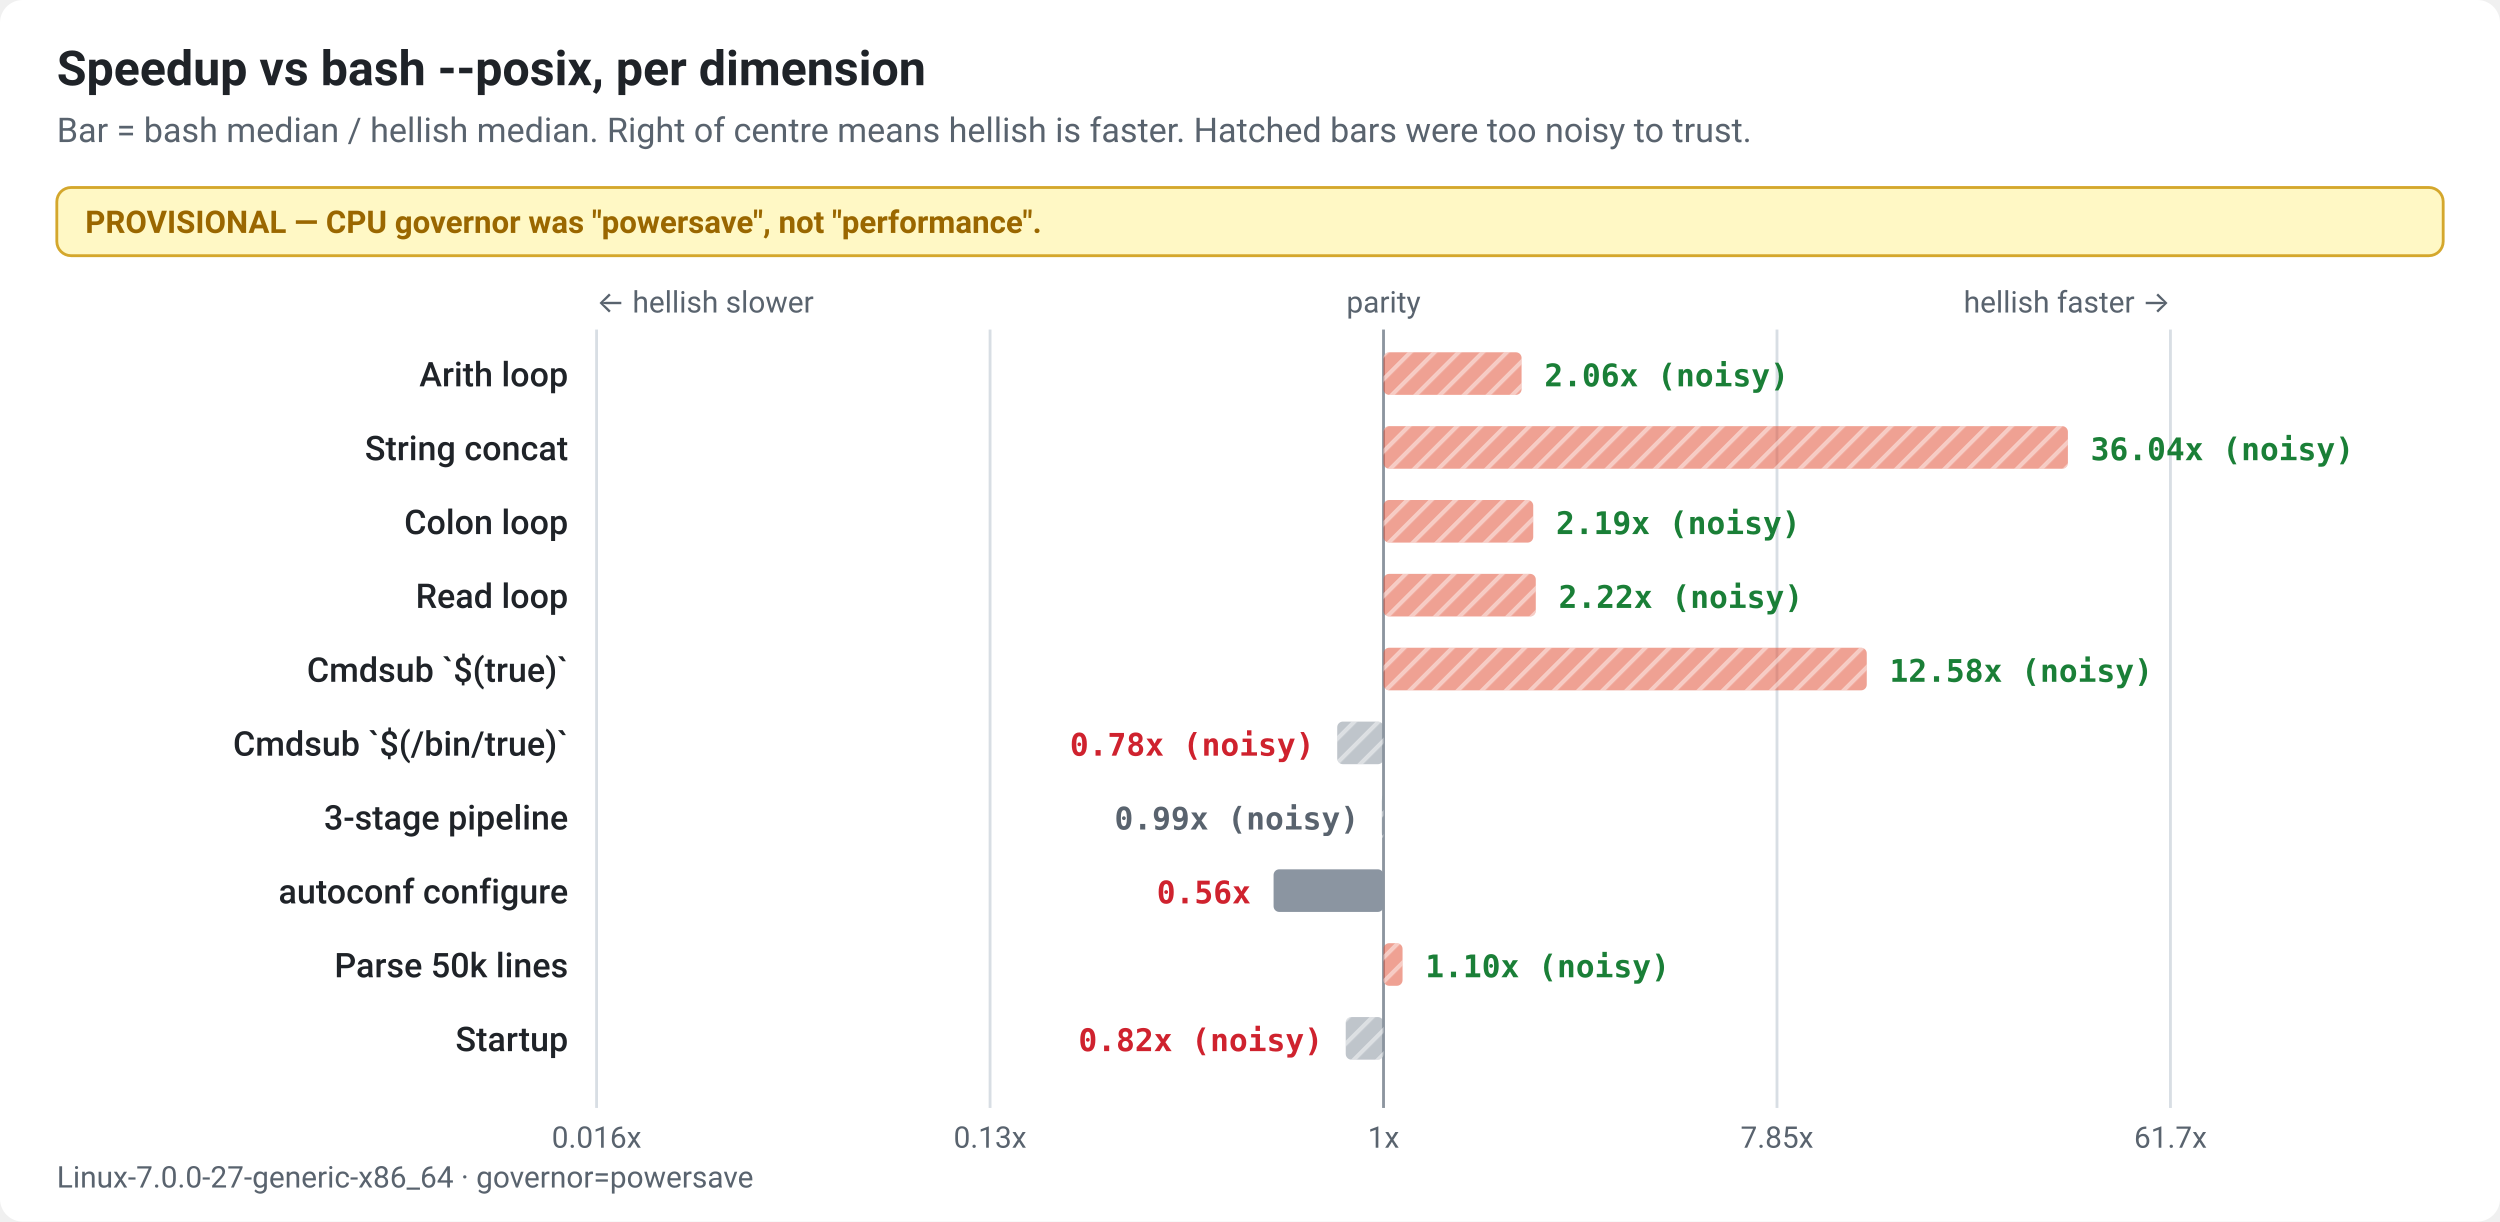
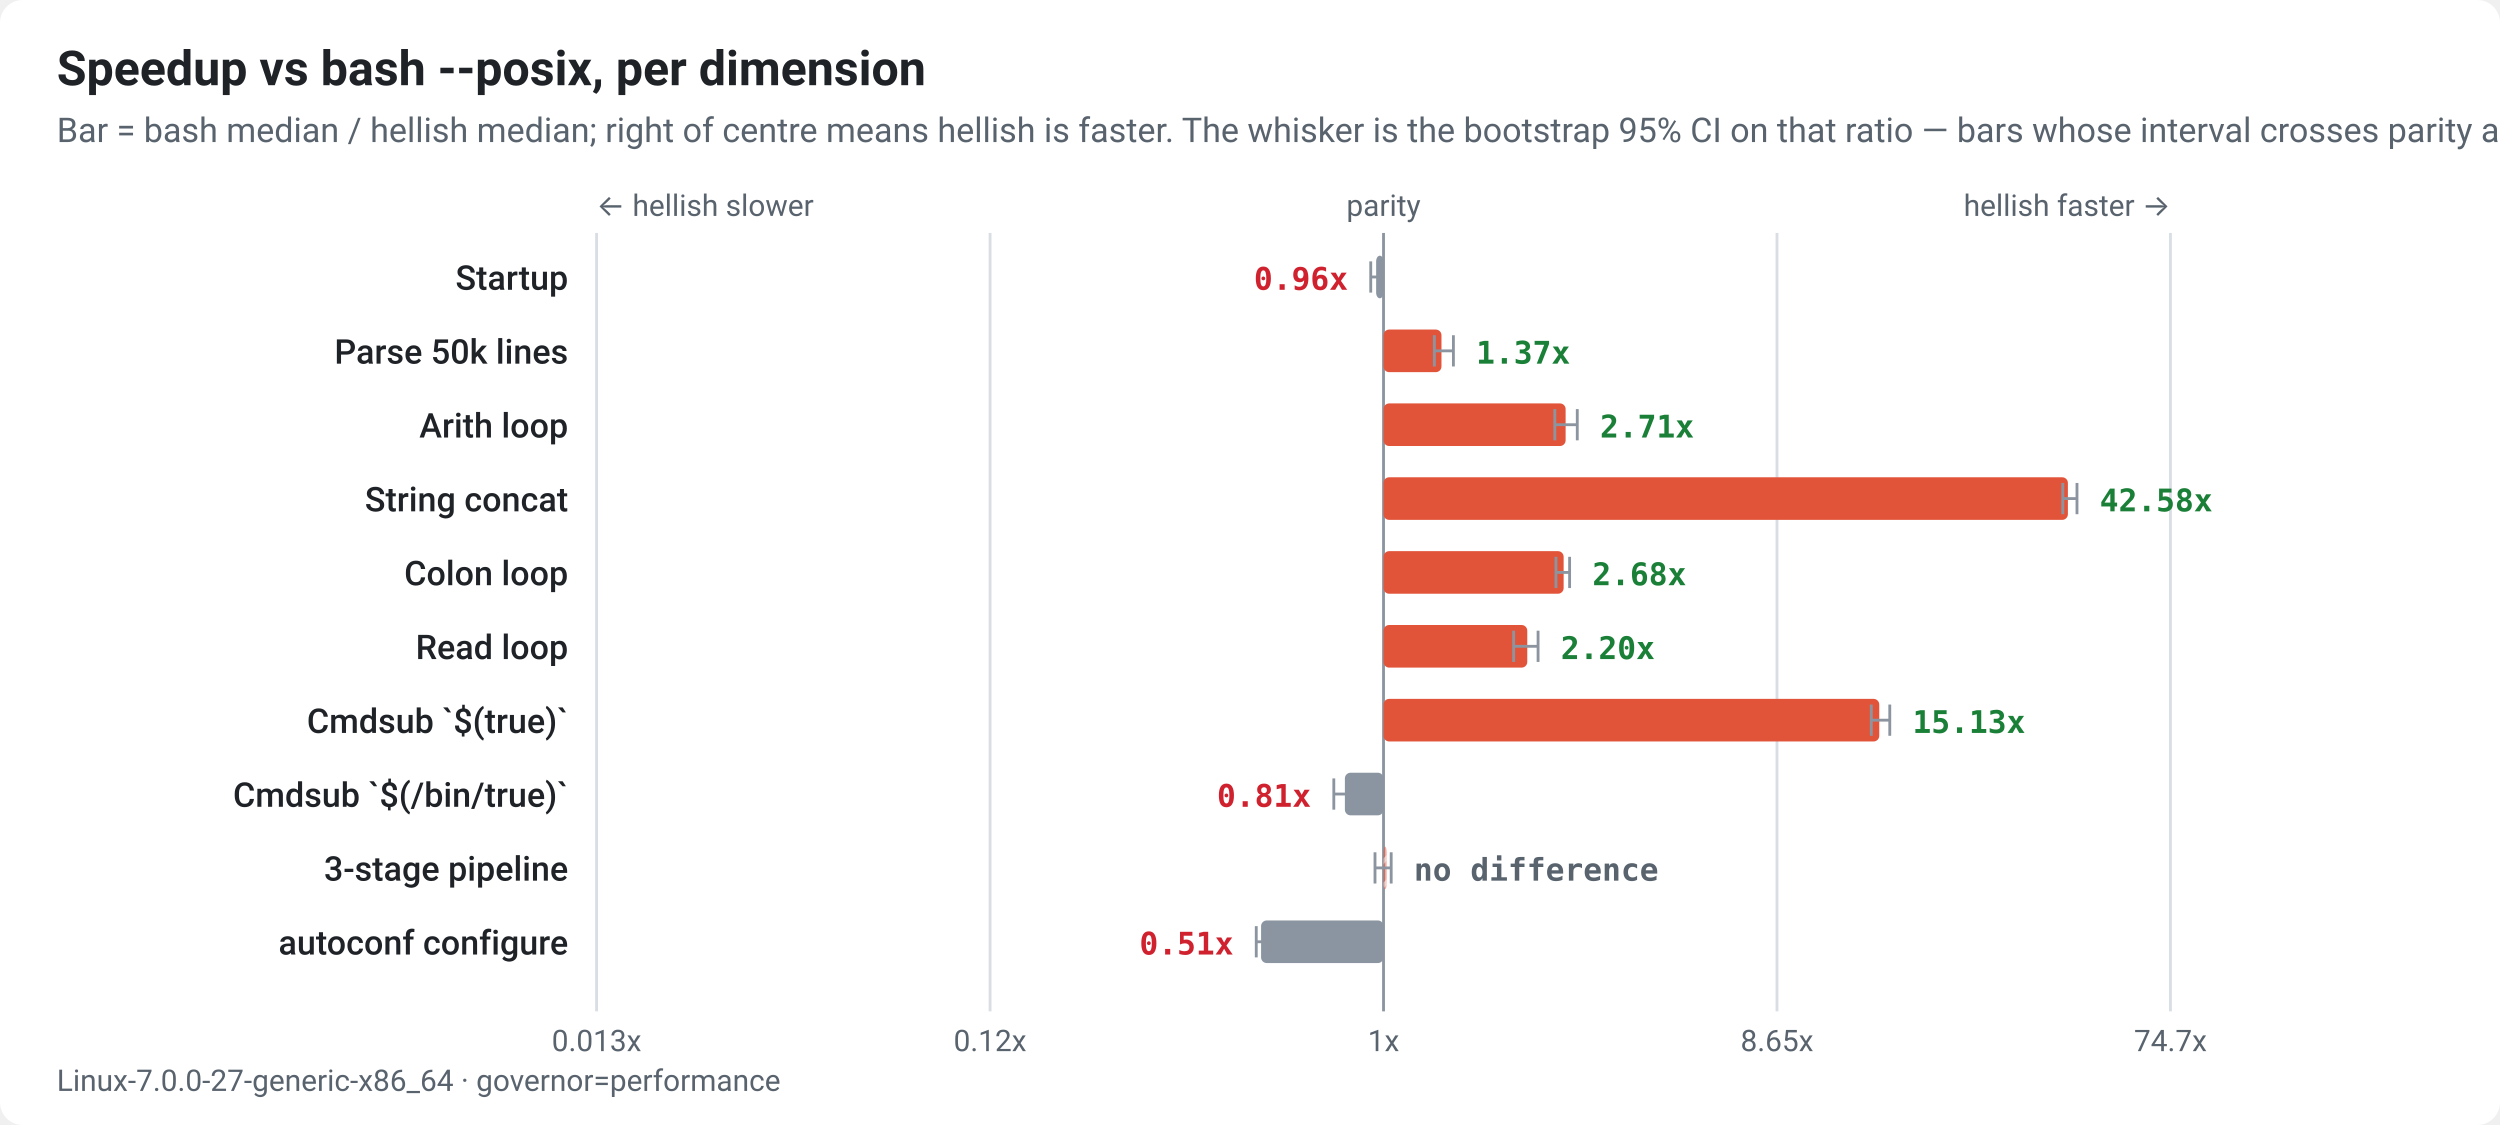
- <svg xmlns="http://www.w3.org/2000/svg" width="880" height="430" viewBox="0 0 880 430" role="img" aria-label="Speedup vs bash --posix, per dimension">
+ <svg xmlns="http://www.w3.org/2000/svg" width="880" height="396" viewBox="0 0 880 396" role="img" aria-label="Speedup vs bash --posix, per dimension">
  <style>
  .bg{fill:#ffffff}
  .card{fill:#f6f8fa;stroke:#d0d7de}
  .title{fill:#1f2328;font:600 17px system-ui,-apple-system,Segoe UI,Roboto,sans-serif}
  .sub{fill:#59636e;font:400 12px system-ui,-apple-system,Segoe UI,Roboto,sans-serif}
  .lbl{fill:#1f2328;font:500 12px system-ui,-apple-system,Segoe UI,Roboto,sans-serif}
  .val{fill:#1f2328;font:600 11px ui-monospace,SFMono-Regular,Menlo,monospace}
  .muted{fill:#59636e;font:400 10.5px system-ui,-apple-system,Segoe UI,Roboto,sans-serif}
  .grid{stroke:#d8dee4;stroke-width:1}
  .axis{stroke:#8c959f;stroke-width:1}
  .warn{fill:#9a6700;font:600 11px system-ui,-apple-system,Segoe UI,Roboto,sans-serif}
  .warnbox{fill:#fff8c5;stroke:#d4a72c}
  .win{fill:#1a7f37;font:600 11px ui-monospace,SFMono-Regular,Menlo,monospace}
  .lose{fill:#cf222e;font:600 11px ui-monospace,SFMono-Regular,Menlo,monospace}
  .tie{fill:#59636e;font:600 11px ui-monospace,SFMono-Regular,Menlo,monospace}
  @media (prefers-color-scheme: dark){
    .bg{fill:#0d1117}
    .card{fill:#161b22;stroke:#30363d}
    .title{fill:#e6edf3}
    .sub{fill:#9198a1}
    .lbl{fill:#e6edf3}
    .val{fill:#e6edf3}
    .muted{fill:#9198a1}
    .grid{stroke:#30363d}
    .axis{stroke:#6e7681}
    .warn{fill:#d29922}
    .warnbox{fill:#282215;stroke:#9e6a03}
    .win{fill:#3fb950}
    .lose{fill:#f85149}
    .tie{fill:#9198a1}
  }
</style>
-   <rect class="bg" width="880" height="430" rx="8" />
+   <rect class="bg" width="880" height="396" rx="8" />
  <text class="title" x="20" y="30">Speedup vs bash --posix, per dimension</text>
-   <text class="sub" x="20" y="50">Bar = bash median / hellish median. Right of centre means hellish is faster. Hatched bars were too noisy to trust.</text>
+   <text class="sub" x="20" y="50">Bar = bash median / hellish median; right of centre means hellish is faster. The whisker is the bootstrap 95% CI on that ratio — bars whose interval crosses parity are struck through and reported as no difference.</text>
  <defs>
    <pattern id="hatch" width="6" height="6" patternTransform="rotate(45)" patternUnits="userSpaceOnUse">
      <rect width="6" height="6" fill="#000" opacity="0.001" />
      <line x1="0" y1="0" x2="0" y2="6" stroke="#ffffff" stroke-opacity="0.45" stroke-width="3" />
    </pattern>
  </defs>
-   <rect x="20.0" y="66.0" width="840.0" height="24.0" rx="5" class="warnbox" opacity="1.00" />
-   <text class="warn" x="30.0" y="82.0" text-anchor="start">PROVISIONAL — CPU governor was "powersave", not "performance".</text>
-   <line class="grid" x1="210.0" y1="116.0" x2="210.0" y2="390.0" />
-   <text class="muted" x="210.0" y="404.0" text-anchor="middle">0.016x</text>
-   <line class="grid" x1="348.5" y1="116.0" x2="348.5" y2="390.0" />
-   <text class="muted" x="348.5" y="404.0" text-anchor="middle">0.13x</text>
-   <line class="axis" x1="487.0" y1="116.0" x2="487.0" y2="390.0" />
-   <text class="muted" x="487.0" y="404.0" text-anchor="middle">1x</text>
-   <line class="grid" x1="625.5" y1="116.0" x2="625.5" y2="390.0" />
-   <text class="muted" x="625.5" y="404.0" text-anchor="middle">7.85x</text>
-   <line class="grid" x1="764.0" y1="116.0" x2="764.0" y2="390.0" />
-   <text class="muted" x="764.0" y="404.0" text-anchor="middle">61.7x</text>
-   <text class="muted" x="487.0" y="110.0" text-anchor="middle">parity</text>
-   <text class="muted" x="210.0" y="110.0" text-anchor="start">← hellish slower</text>
-   <text class="muted" x="764.0" y="110.0" text-anchor="end">hellish faster →</text>
-   <rect x="487.0" y="124.0" width="48.6" height="15.0" rx="2" fill="#e2543a" opacity="0.55" />
-   <rect x="487.0" y="124.0" width="48.6" height="15.0" rx="2" fill="url(#hatch)" opacity="1.00" />
-   <text class="lbl" x="200.0" y="136.0" text-anchor="end">Arith loop</text>
-   <text class="win" x="543.6" y="136.0" text-anchor="start">2.06x  (noisy)</text>
-   <rect x="487.0" y="150.0" width="240.9" height="15.0" rx="2" fill="#e2543a" opacity="0.55" />
-   <rect x="487.0" y="150.0" width="240.9" height="15.0" rx="2" fill="url(#hatch)" opacity="1.00" />
-   <text class="lbl" x="200.0" y="162.0" text-anchor="end">String concat</text>
-   <text class="win" x="735.9" y="162.0" text-anchor="start">36.04x  (noisy)</text>
-   <rect x="487.0" y="176.0" width="52.7" height="15.0" rx="2" fill="#e2543a" opacity="0.55" />
-   <rect x="487.0" y="176.0" width="52.7" height="15.0" rx="2" fill="url(#hatch)" opacity="1.00" />
-   <text class="lbl" x="200.0" y="188.0" text-anchor="end">Colon loop</text>
-   <text class="win" x="547.7" y="188.0" text-anchor="start">2.19x  (noisy)</text>
-   <rect x="487.0" y="202.0" width="53.6" height="15.0" rx="2" fill="#e2543a" opacity="0.55" />
-   <rect x="487.0" y="202.0" width="53.6" height="15.0" rx="2" fill="url(#hatch)" opacity="1.00" />
-   <text class="lbl" x="200.0" y="214.0" text-anchor="end">Read loop</text>
-   <text class="win" x="548.6" y="214.0" text-anchor="start">2.22x  (noisy)</text>
-   <rect x="487.0" y="228.0" width="170.1" height="15.0" rx="2" fill="#e2543a" opacity="0.55" />
-   <rect x="487.0" y="228.0" width="170.1" height="15.0" rx="2" fill="url(#hatch)" opacity="1.00" />
-   <text class="lbl" x="200.0" y="240.0" text-anchor="end">Cmdsub `$(true)`</text>
-   <text class="win" x="665.1" y="240.0" text-anchor="start">12.58x  (noisy)</text>
-   <rect x="470.7" y="254.0" width="16.3" height="15.0" rx="2" fill="#8b95a1" opacity="0.55" />
-   <rect x="470.7" y="254.0" width="16.3" height="15.0" rx="2" fill="url(#hatch)" opacity="1.00" />
-   <text class="lbl" x="200.0" y="266.0" text-anchor="end">Cmdsub `$(/bin/true)`</text>
-   <text class="lose" x="462.7" y="266.0" text-anchor="end">0.78x  (noisy)</text>
-   <rect x="486.4" y="280.0" width="0.6" height="15.0" rx="2" fill="#8b95a1" opacity="0.55" />
-   <rect x="486.4" y="280.0" width="0.6" height="15.0" rx="2" fill="url(#hatch)" opacity="1.00" />
-   <text class="lbl" x="200.0" y="292.0" text-anchor="end">3-stage pipeline</text>
-   <text class="tie" x="478.4" y="292.0" text-anchor="end">0.99x  (noisy)</text>
-   <rect x="448.3" y="306.0" width="38.7" height="15.0" rx="2" fill="#8b95a1" opacity="1.00" />
-   <text class="lbl" x="200.0" y="318.0" text-anchor="end">autoconf configure</text>
-   <text class="lose" x="440.3" y="318.0" text-anchor="end">0.56x</text>
-   <rect x="487.0" y="332.0" width="6.7" height="15.0" rx="2" fill="#e2543a" opacity="0.55" />
-   <rect x="487.0" y="332.0" width="6.7" height="15.0" rx="2" fill="url(#hatch)" opacity="1.00" />
-   <text class="lbl" x="200.0" y="344.0" text-anchor="end">Parse 50k lines</text>
-   <text class="win" x="501.7" y="344.0" text-anchor="start">1.10x  (noisy)</text>
-   <rect x="473.7" y="358.0" width="13.3" height="15.0" rx="2" fill="#8b95a1" opacity="0.55" />
-   <rect x="473.7" y="358.0" width="13.3" height="15.0" rx="2" fill="url(#hatch)" opacity="1.00" />
-   <text class="lbl" x="200.0" y="370.0" text-anchor="end">Startup</text>
-   <text class="lose" x="465.7" y="370.0" text-anchor="end">0.82x  (noisy)</text>
-   <text class="muted" x="20.0" y="418.0" text-anchor="start">Linux-7.0.0-27-generic-x86_64  ·  governor=powersave</text>
+   <line class="grid" x1="210.0" y1="82.0" x2="210.0" y2="356.0" />
+   <text class="muted" x="210.0" y="370.0" text-anchor="middle">0.013x</text>
+   <line class="grid" x1="348.5" y1="82.0" x2="348.5" y2="356.0" />
+   <text class="muted" x="348.5" y="370.0" text-anchor="middle">0.12x</text>
+   <line class="axis" x1="487.0" y1="82.0" x2="487.0" y2="356.0" />
+   <text class="muted" x="487.0" y="370.0" text-anchor="middle">1x</text>
+   <line class="grid" x1="625.5" y1="82.0" x2="625.5" y2="356.0" />
+   <text class="muted" x="625.5" y="370.0" text-anchor="middle">8.65x</text>
+   <line class="grid" x1="764.0" y1="82.0" x2="764.0" y2="356.0" />
+   <text class="muted" x="764.0" y="370.0" text-anchor="middle">74.7x</text>
+   <text class="muted" x="487.0" y="76.0" text-anchor="middle">parity</text>
+   <text class="muted" x="210.0" y="76.0" text-anchor="start">← hellish slower</text>
+   <text class="muted" x="764.0" y="76.0" text-anchor="end">hellish faster →</text>
+   <rect x="484.4" y="90.0" width="2.6" height="15.0" rx="2" fill="#8b95a1" opacity="1.00" />
+   <line class="axis" x1="482.5" y1="97.5" x2="486.2" y2="97.5" />
+   <line class="axis" x1="482.5" y1="92.0" x2="482.5" y2="103.0" />
+   <line class="axis" x1="486.2" y1="92.0" x2="486.2" y2="103.0" />
+   <text class="lbl" x="200.0" y="102.0" text-anchor="end">Startup</text>
+   <text class="lose" x="474.5" y="102.0" text-anchor="end">0.96x</text>
+   <rect x="487.0" y="116.0" width="20.4" height="15.0" rx="2" fill="#e2543a" opacity="1.00" />
+   <line class="axis" x1="504.9" y1="123.5" x2="511.6" y2="123.5" />
+   <line class="axis" x1="504.9" y1="118.0" x2="504.9" y2="129.0" />
+   <line class="axis" x1="511.6" y1="118.0" x2="511.6" y2="129.0" />
+   <text class="lbl" x="200.0" y="128.0" text-anchor="end">Parse 50k lines</text>
+   <text class="win" x="519.6" y="128.0" text-anchor="start">1.37x</text>
+   <rect x="487.0" y="142.0" width="64.1" height="15.0" rx="2" fill="#e2543a" opacity="1.00" />
+   <line class="axis" x1="547.3" y1="149.5" x2="555.2" y2="149.5" />
+   <line class="axis" x1="547.3" y1="144.0" x2="547.3" y2="155.0" />
+   <line class="axis" x1="555.2" y1="144.0" x2="555.2" y2="155.0" />
+   <text class="lbl" x="200.0" y="154.0" text-anchor="end">Arith loop</text>
+   <text class="win" x="563.2" y="154.0" text-anchor="start">2.71x</text>
+   <rect x="487.0" y="168.0" width="240.9" height="15.0" rx="2" fill="#e2543a" opacity="1.00" />
+   <line class="axis" x1="726.1" y1="175.5" x2="731.1" y2="175.5" />
+   <line class="axis" x1="726.1" y1="170.0" x2="726.1" y2="181.0" />
+   <line class="axis" x1="731.1" y1="170.0" x2="731.1" y2="181.0" />
+   <text class="lbl" x="200.0" y="180.0" text-anchor="end">String concat</text>
+   <text class="win" x="739.1" y="180.0" text-anchor="start">42.58x</text>
+   <rect x="487.0" y="194.0" width="63.4" height="15.0" rx="2" fill="#e2543a" opacity="1.00" />
+   <line class="axis" x1="547.7" y1="201.5" x2="552.5" y2="201.5" />
+   <line class="axis" x1="547.7" y1="196.0" x2="547.7" y2="207.0" />
+   <line class="axis" x1="552.5" y1="196.0" x2="552.5" y2="207.0" />
+   <text class="lbl" x="200.0" y="206.0" text-anchor="end">Colon loop</text>
+   <text class="win" x="560.5" y="206.0" text-anchor="start">2.68x</text>
+   <rect x="487.0" y="220.0" width="50.6" height="15.0" rx="2" fill="#e2543a" opacity="1.00" />
+   <line class="axis" x1="532.8" y1="227.5" x2="541.4" y2="227.5" />
+   <line class="axis" x1="532.8" y1="222.0" x2="532.8" y2="233.0" />
+   <line class="axis" x1="541.4" y1="222.0" x2="541.4" y2="233.0" />
+   <text class="lbl" x="200.0" y="232.0" text-anchor="end">Read loop</text>
+   <text class="win" x="549.4" y="232.0" text-anchor="start">2.20x</text>
+   <rect x="487.0" y="246.0" width="174.5" height="15.0" rx="2" fill="#e2543a" opacity="1.00" />
+   <line class="axis" x1="658.7" y1="253.5" x2="665.2" y2="253.5" />
+   <line class="axis" x1="658.7" y1="248.0" x2="658.7" y2="259.0" />
+   <line class="axis" x1="665.2" y1="248.0" x2="665.2" y2="259.0" />
+   <text class="lbl" x="200.0" y="258.0" text-anchor="end">Cmdsub `$(true)`</text>
+   <text class="win" x="673.2" y="258.0" text-anchor="start">15.13x</text>
+   <rect x="473.4" y="272.0" width="13.6" height="15.0" rx="2" fill="#8b95a1" opacity="1.00" />
+   <line class="axis" x1="469.5" y1="279.5" x2="475.1" y2="279.5" />
+   <line class="axis" x1="469.5" y1="274.0" x2="469.5" y2="285.0" />
+   <line class="axis" x1="475.1" y1="274.0" x2="475.1" y2="285.0" />
+   <text class="lbl" x="200.0" y="284.0" text-anchor="end">Cmdsub `$(/bin/true)`</text>
+   <text class="lose" x="461.5" y="284.0" text-anchor="end">0.81x</text>
+   <rect x="487.0" y="298.0" width="1.1" height="15.0" rx="2" fill="#e2543a" opacity="0.50" />
+   <rect x="487.0" y="298.0" width="1.1" height="15.0" rx="2" fill="url(#hatch)" opacity="1.00" />
+   <line class="axis" x1="484.0" y1="305.5" x2="489.7" y2="305.5" />
+   <line class="axis" x1="484.0" y1="300.0" x2="484.0" y2="311.0" />
+   <line class="axis" x1="489.7" y1="300.0" x2="489.7" y2="311.0" />
+   <text class="lbl" x="200.0" y="310.0" text-anchor="end">3-stage pipeline</text>
+   <text class="tie" x="497.7" y="310.0" text-anchor="start">no difference</text>
+   <rect x="443.9" y="324.0" width="43.1" height="15.0" rx="2" fill="#8b95a1" opacity="1.00" />
+   <line class="axis" x1="442.2" y1="331.5" x2="446.6" y2="331.5" />
+   <line class="axis" x1="442.2" y1="326.0" x2="442.2" y2="337.0" />
+   <line class="axis" x1="446.6" y1="326.0" x2="446.6" y2="337.0" />
+   <text class="lbl" x="200.0" y="336.0" text-anchor="end">autoconf configure</text>
+   <text class="lose" x="434.2" y="336.0" text-anchor="end">0.51x</text>
+   <text class="muted" x="20.0" y="384.0" text-anchor="start">Linux-7.0.0-27-generic-x86_64  ·  governor=performance</text>
</svg>
